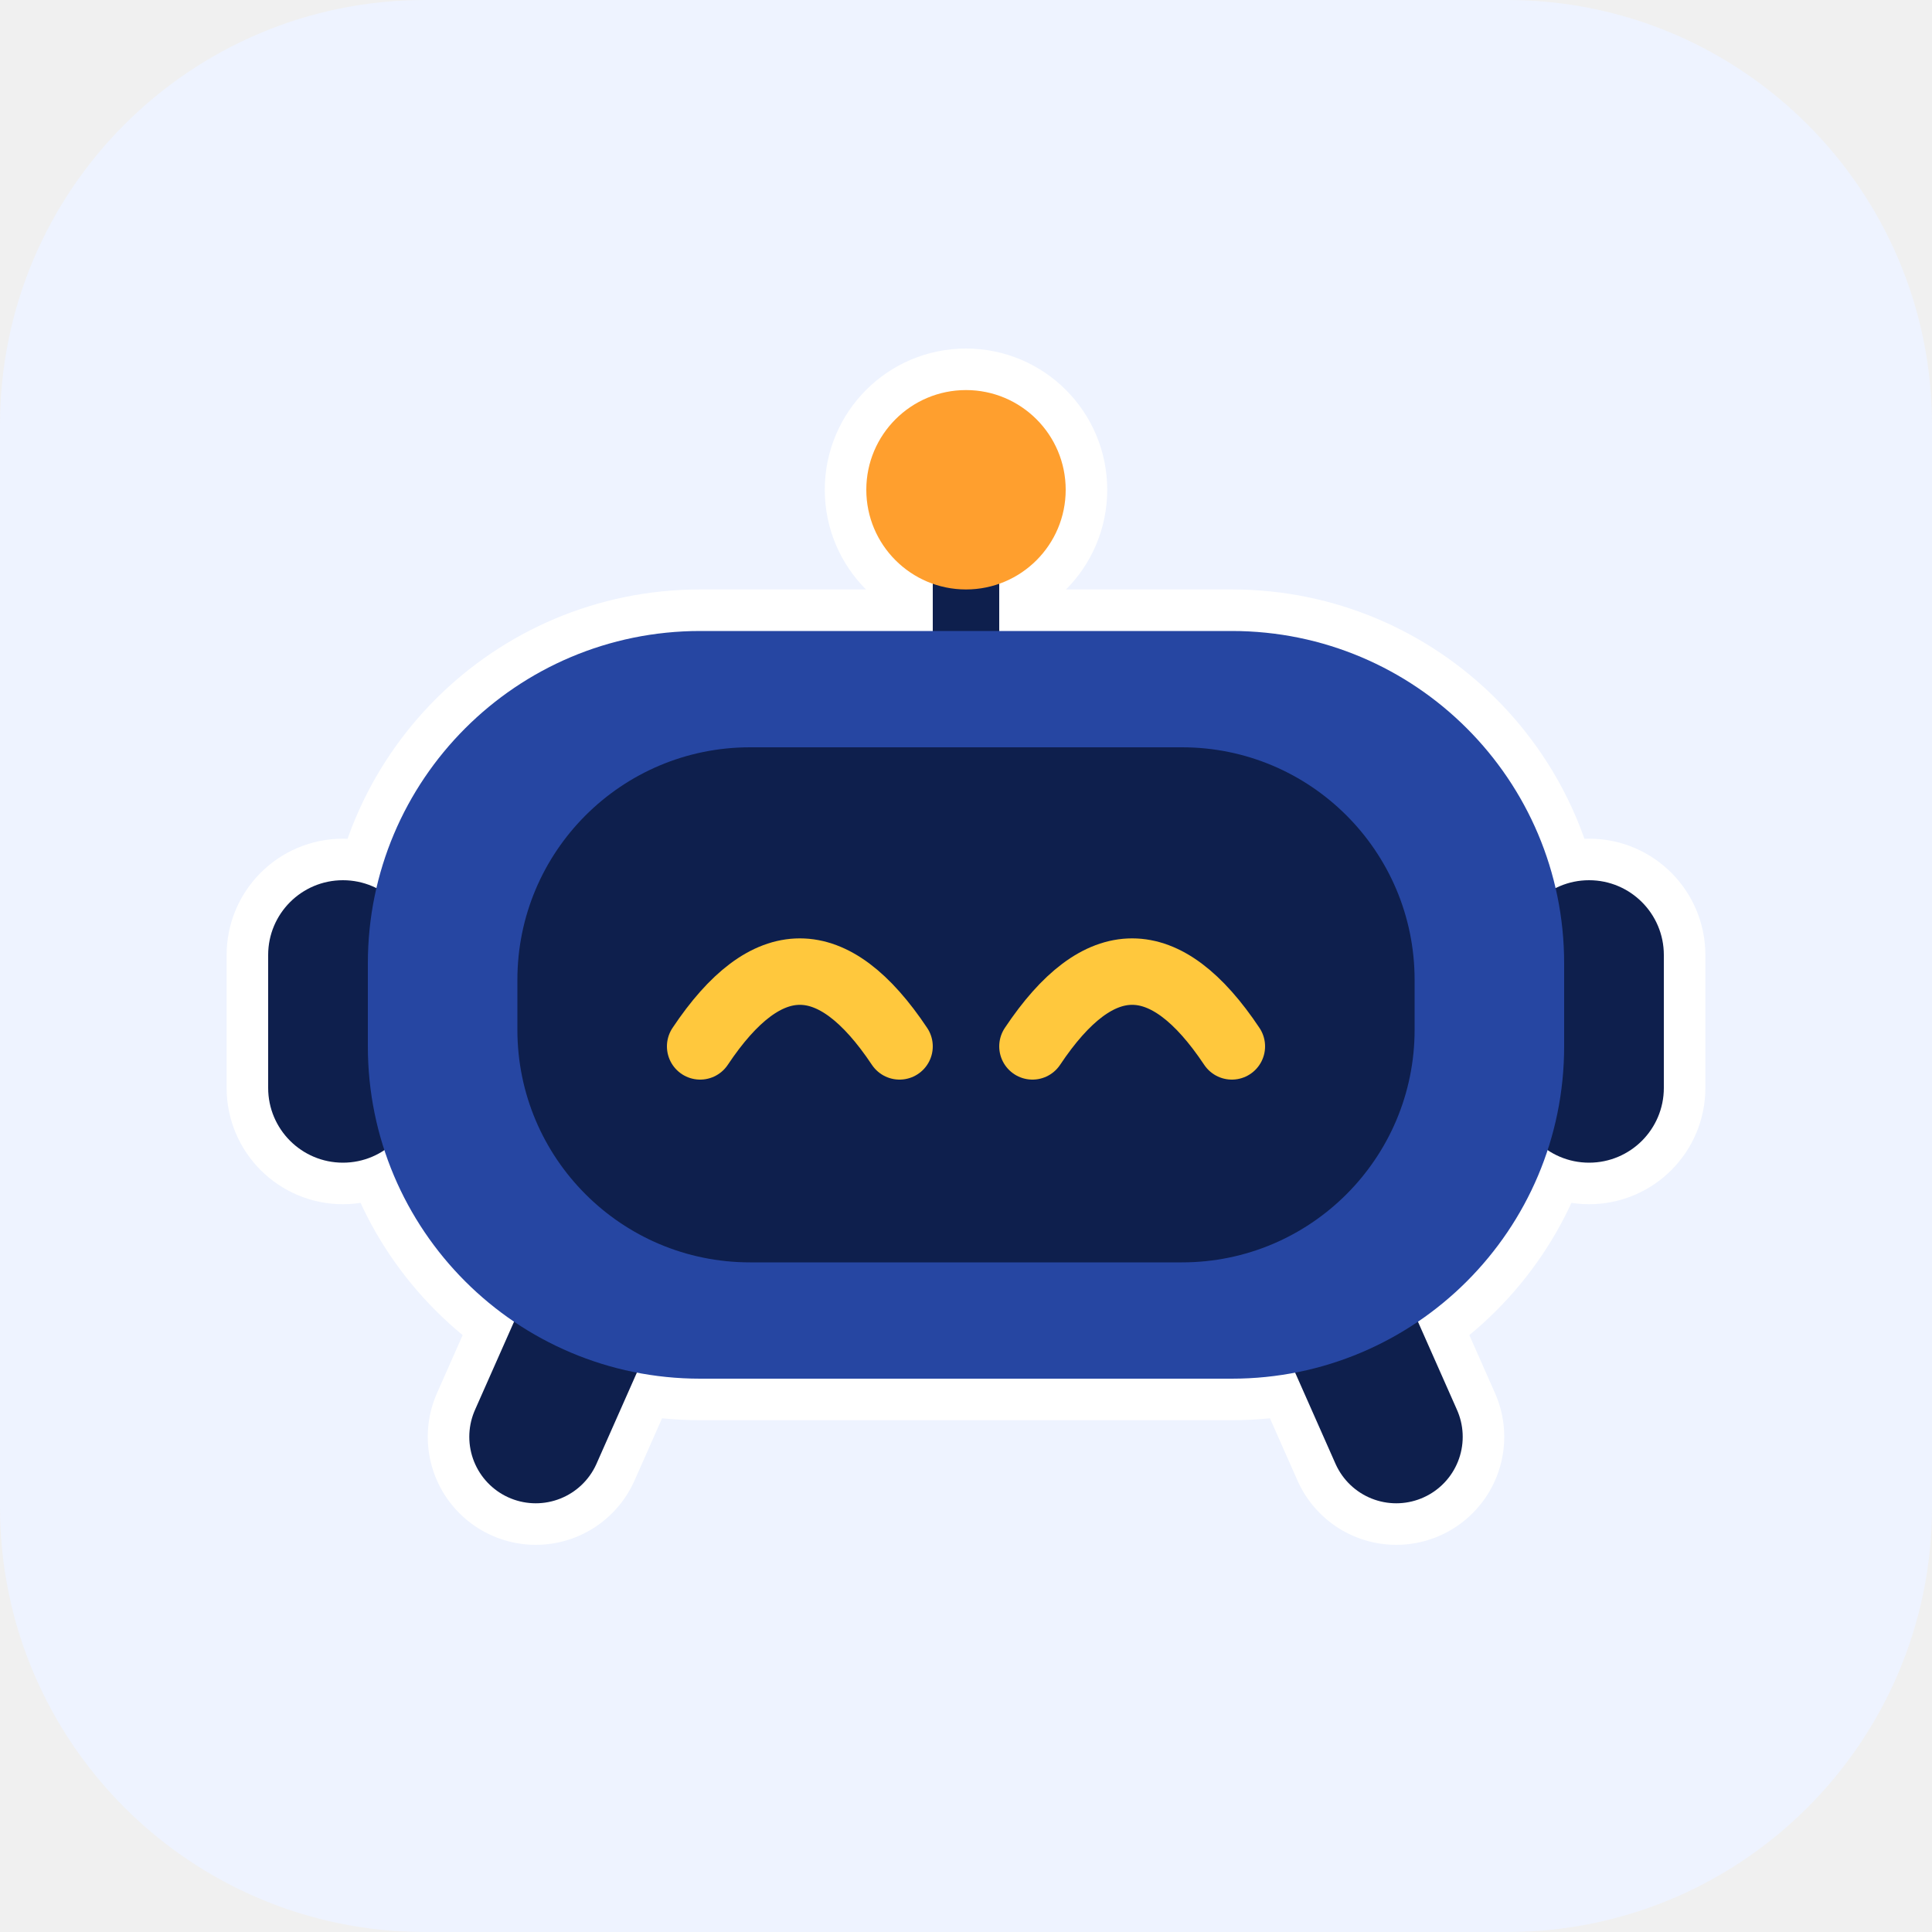
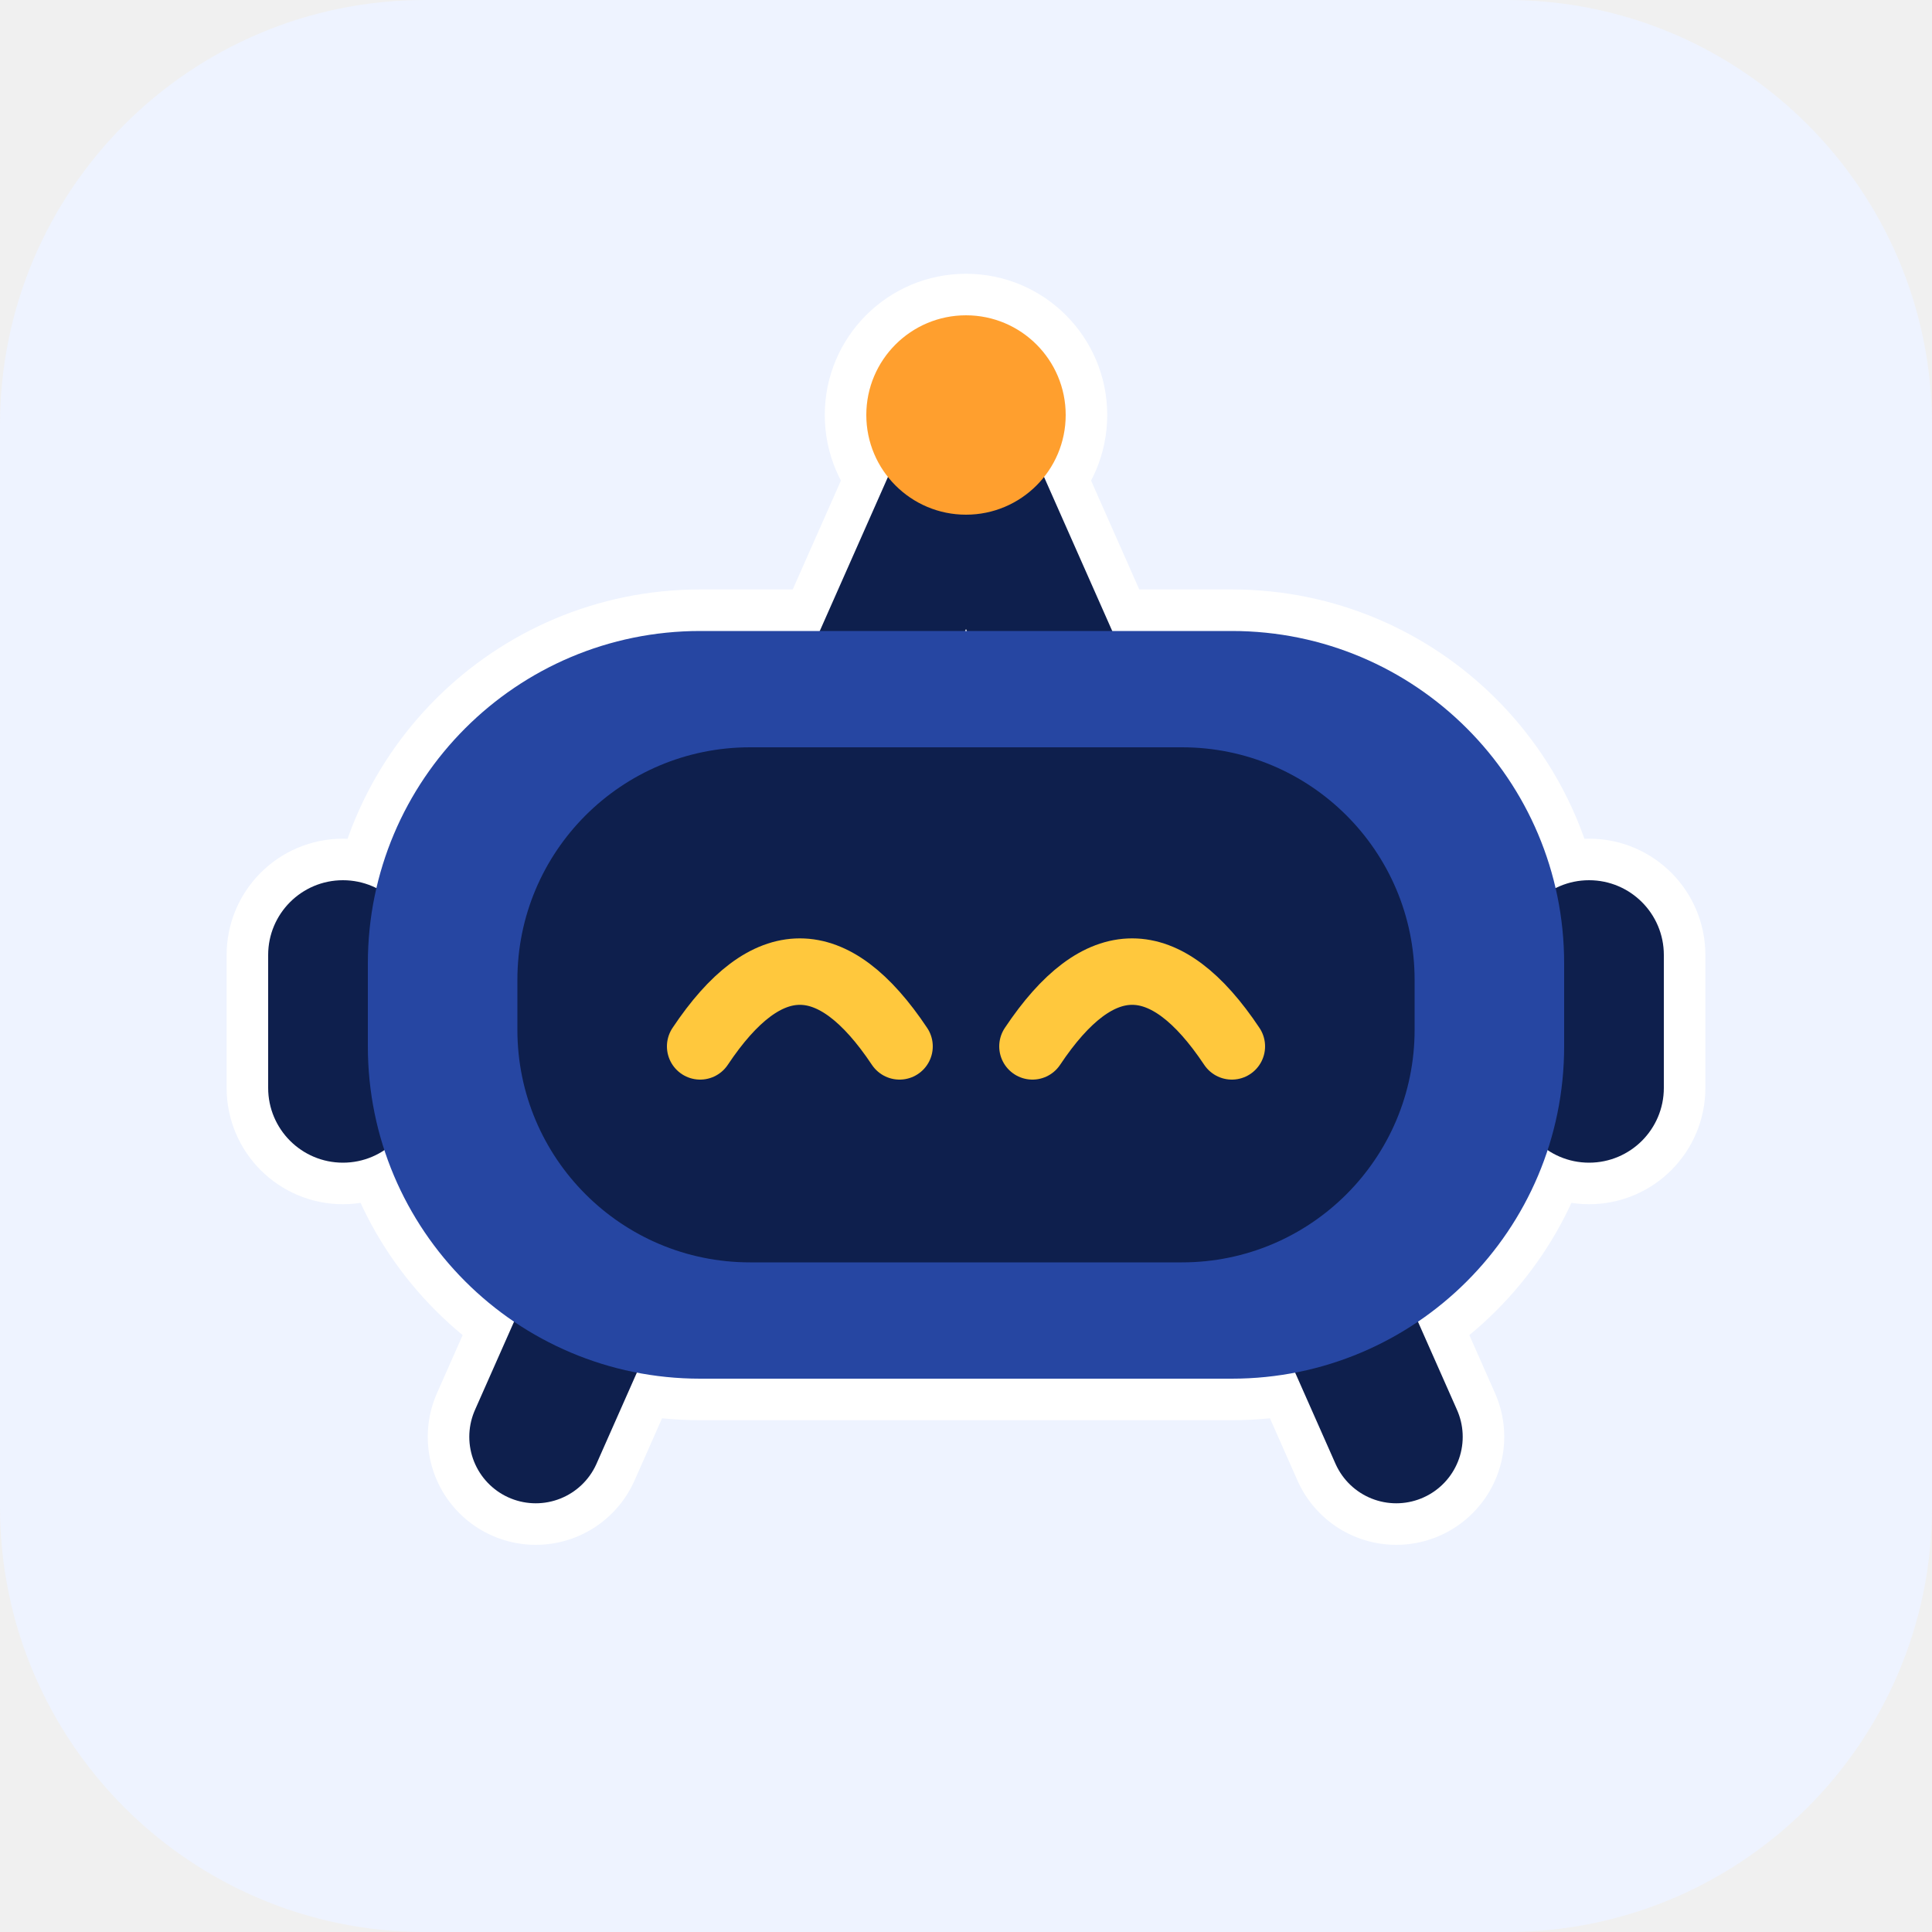
<svg xmlns="http://www.w3.org/2000/svg" viewBox="0 0 200 200" width="512" height="512">
  <rect width="200" height="200" rx="44" fill="#EEF3FF" />
  <g transform="translate(14 12) scale(0.86)">
    <g stroke="#FFFFFF" stroke-width="10" fill="#FFFFFF" stroke-linejoin="round">
-       <line x1="100" y1="45" x2="100" y2="64" />
-       <circle cx="100" cy="45" r="12" />
+       <circle cx="100" cy="36" r="12" />
      <rect x="16" y="92" width="18" height="34" rx="9" />
      <rect x="166" y="92" width="18" height="34" rx="9" />
      <rect x="28" y="62" width="144" height="90" rx="40" />
    </g>
-     <line x1="61.05" y1="130" x2="48.21" y2="159" stroke="#FFFFFF" stroke-width="26" stroke-linecap="round" />
-     <line x1="138.95" y1="130" x2="151.79" y2="159" stroke="#FFFFFF" stroke-width="26" stroke-linecap="round" />
-     <line x1="61.05" y1="130" x2="48.21" y2="159" stroke="#0E1F4D" stroke-width="16" stroke-linecap="round" />
-     <line x1="138.95" y1="130" x2="151.79" y2="159" stroke="#0E1F4D" stroke-width="16" stroke-linecap="round" />
-     <line x1="100" y1="45" x2="100" y2="64" stroke="#0E1F4D" stroke-width="8" stroke-linecap="round" />
-     <circle cx="100" cy="45" r="12" fill="#FF9F2E" />
+     <line x1="100" y1="42" x2="48.21" y2="159" stroke="#FFFFFF" stroke-width="26" stroke-linecap="round" />
+     <line x1="100" y1="42" x2="151.79" y2="159" stroke="#FFFFFF" stroke-width="26" stroke-linecap="round" />
+     <line x1="100" y1="42" x2="48.21" y2="159" stroke="#0E1F4D" stroke-width="16" stroke-linecap="round" />
+     <line x1="100" y1="42" x2="151.79" y2="159" stroke="#0E1F4D" stroke-width="16" stroke-linecap="round" />
+     <circle cx="100" cy="36" r="12" fill="#FF9F2E" />
    <rect x="16" y="92" width="18" height="34" rx="9" fill="#0E1F4D" />
    <rect x="166" y="92" width="18" height="34" rx="9" fill="#0E1F4D" />
    <rect x="28" y="62" width="144" height="90" rx="40" fill="#2646A2" />
    <rect x="46" y="76" width="108" height="62" rx="28" fill="#0E1F4D" />
    <path d="M68 112 Q80 94 92 112" stroke="#FFC83D" stroke-width="8" fill="none" stroke-linecap="round" />
    <path d="M108 112 Q120 94 132 112" stroke="#FFC83D" stroke-width="8" fill="none" stroke-linecap="round" />
  </g>
</svg>
